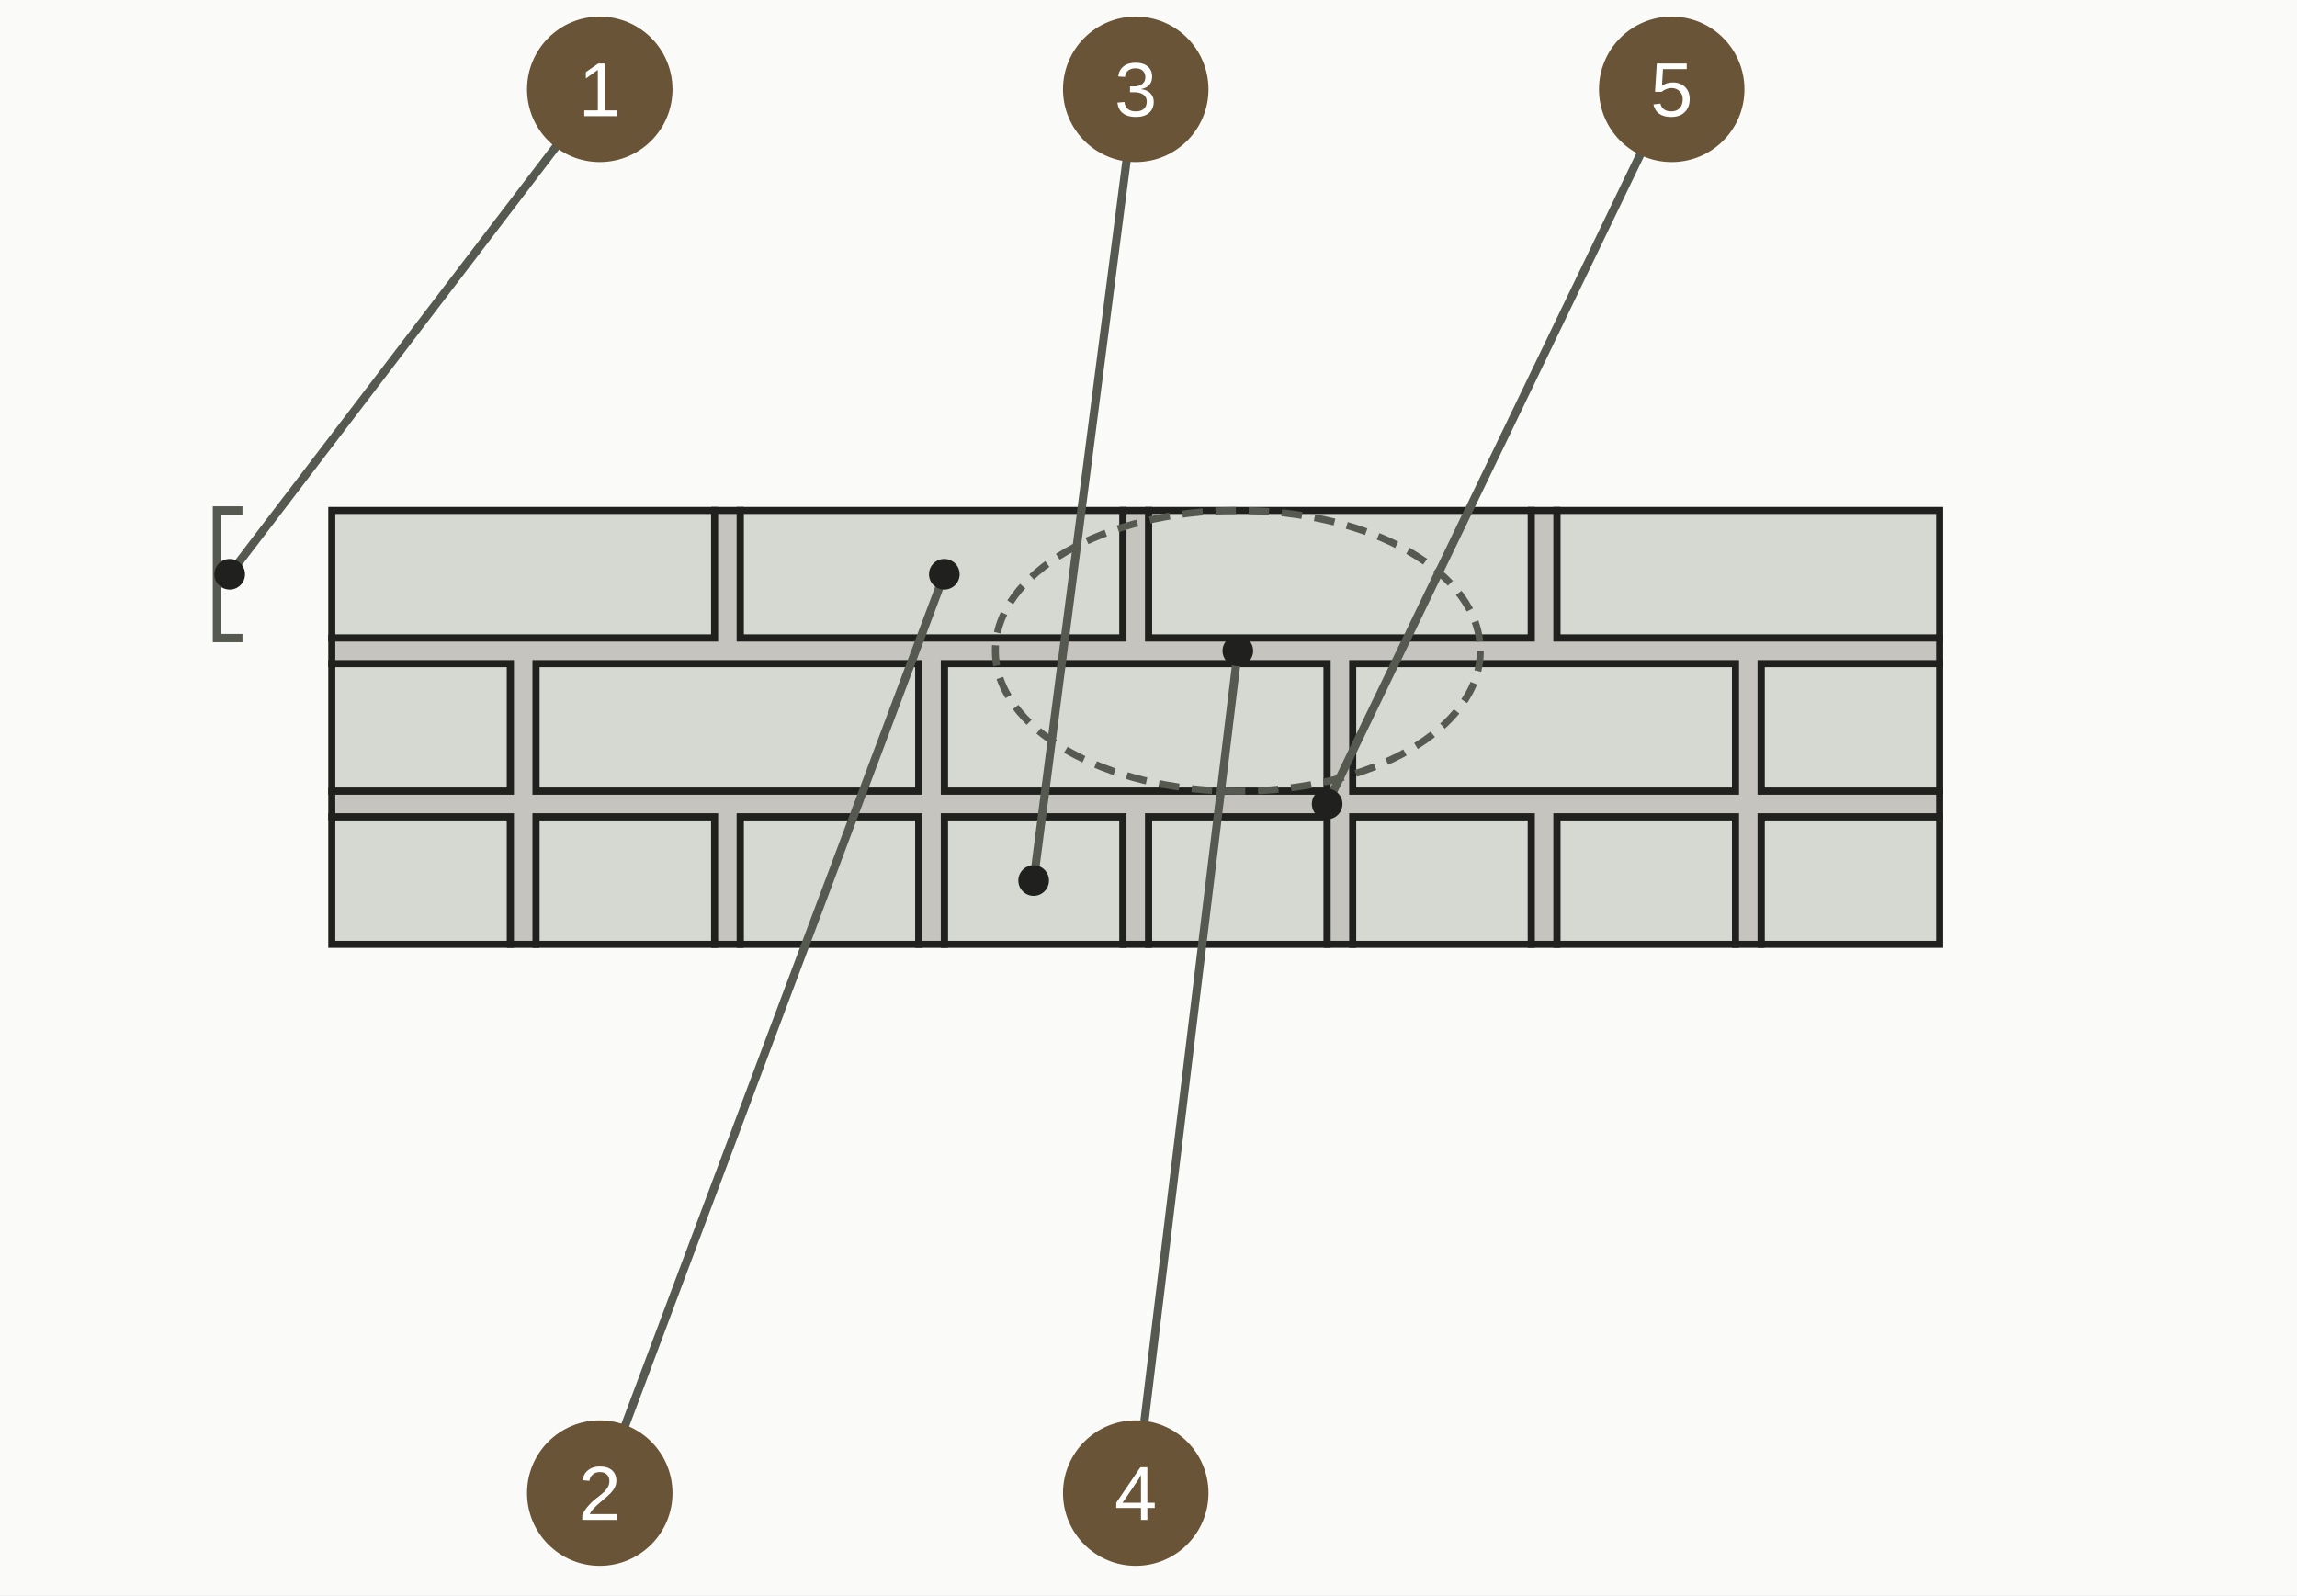
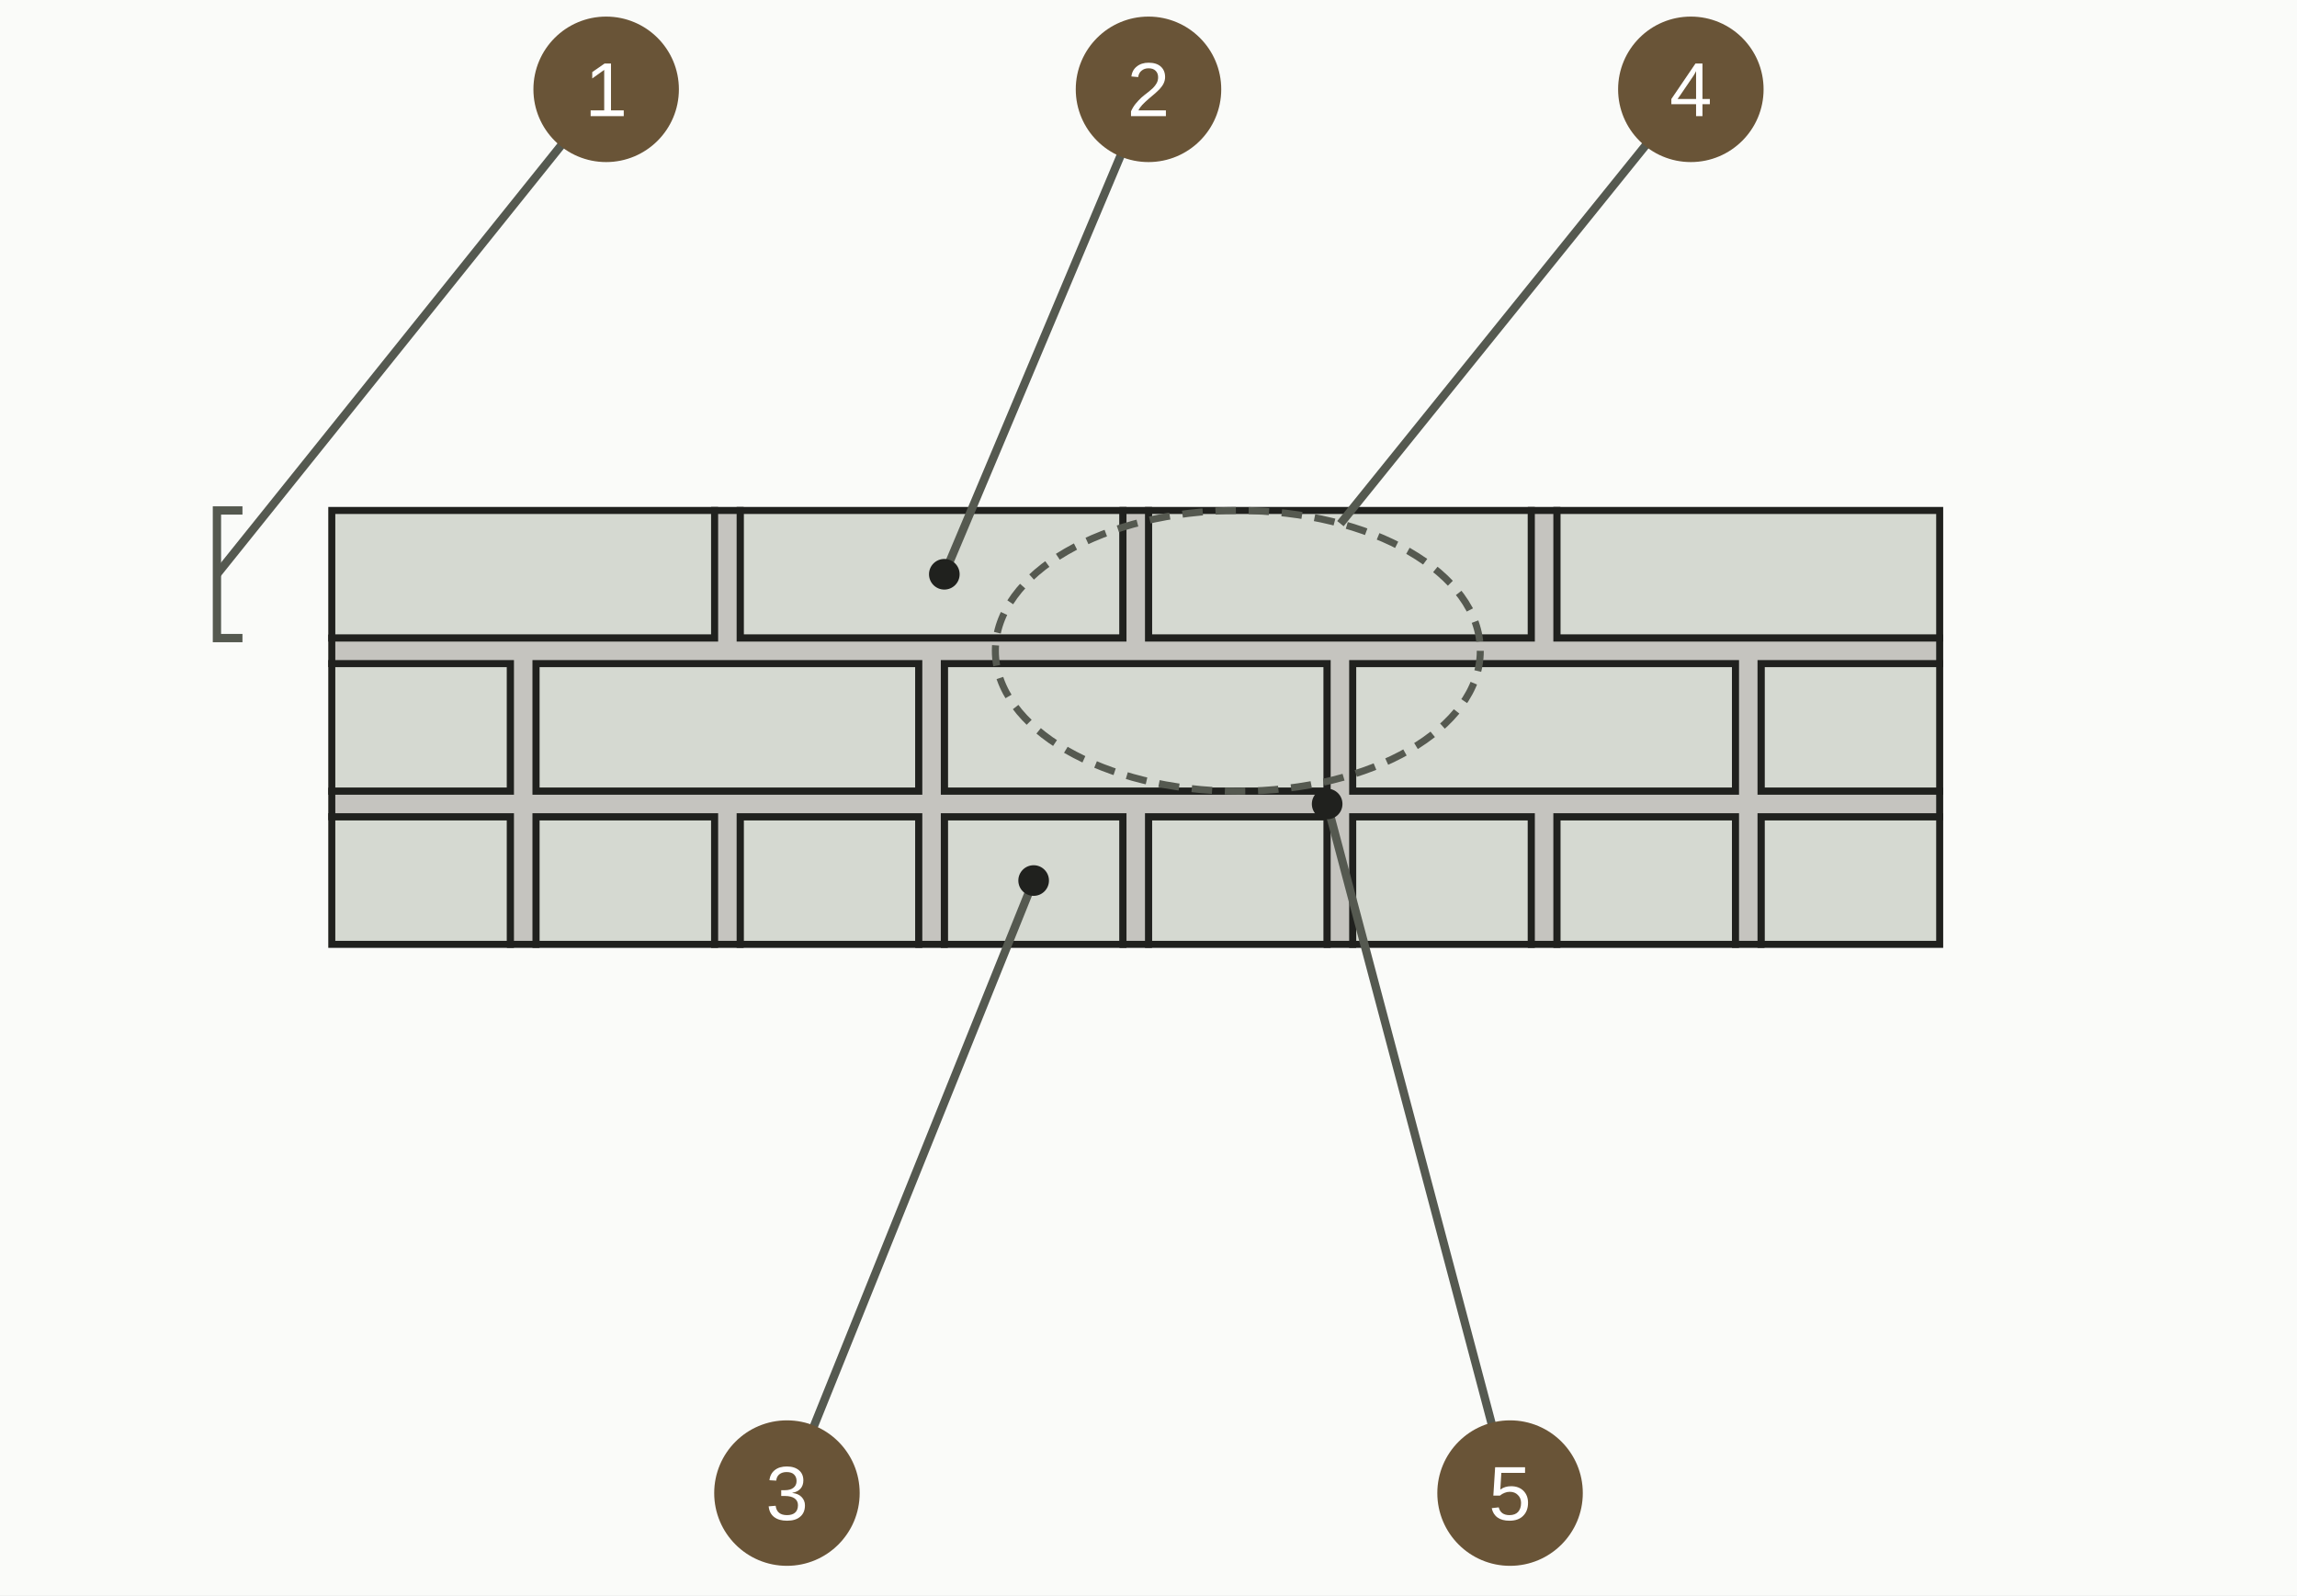
<svg xmlns="http://www.w3.org/2000/svg" viewBox="0 0 180 125" role="img">
  <defs>
    <pattern id="murvaerk-0-mur" width="9" height="5" patternUnits="userSpaceOnUse">
      <rect width="9" height="5" fill="#e6e9e2" />
      <path d="M0 0H9 M0 2.5H9 M2 0V2.5 M7 2.5V5" stroke="#a1a79d" stroke-width=".22" fill="none" />
    </pattern>
    <pattern id="murvaerk-0-uld" width="5" height="6" patternUnits="userSpaceOnUse">
      <rect width="5" height="6" fill="#ece3cc" />
      <path d="M0 6L2.5 0L5 6" stroke="#a89a76" stroke-width=".25" fill="none" />
    </pattern>
    <pattern id="murvaerk-0-tilfoejet" width="4" height="4" patternUnits="userSpaceOnUse">
      <rect width="4" height="4" fill="#eddcba" />
      <path d="M0 4L4 0" stroke="#806747" stroke-width=".28" />
    </pattern>
  </defs>
  <rect width="180" height="125" fill="#fafbf9" />
  <path d="M26.000,40.000 L26.000,50.000 L56.000,50.000 L56.000,40.000Z" fill="#d5d9d1" fill-rule="evenodd" stroke="#20211e" stroke-width=".55" />
  <path d="M58.000,40.000 L58.000,50.000 L88.000,50.000 L88.000,40.000Z" fill="#d5d9d1" fill-rule="evenodd" stroke="#20211e" stroke-width=".55" />
  <path d="M90.000,40.000 L90.000,50.000 L120.000,50.000 L120.000,40.000Z" fill="#d5d9d1" fill-rule="evenodd" stroke="#20211e" stroke-width=".55" />
  <path d="M122.000,40.000 L122.000,50.000 L152.000,50.000 L152.000,40.000Z" fill="#d5d9d1" fill-rule="evenodd" stroke="#20211e" stroke-width=".55" />
  <path d="M26.000,52.000 L26.000,62.000 L40.000,62.000 L40.000,52.000Z" fill="#d5d9d1" fill-rule="evenodd" stroke="#20211e" stroke-width=".55" />
  <path d="M42.000,52.000 L42.000,62.000 L72.000,62.000 L72.000,52.000Z" fill="#d5d9d1" fill-rule="evenodd" stroke="#20211e" stroke-width=".55" />
  <path d="M74.000,52.000 L74.000,62.000 L104.000,62.000 L104.000,52.000Z" fill="#d5d9d1" fill-rule="evenodd" stroke="#20211e" stroke-width=".55" />
  <path d="M106.000,52.000 L106.000,62.000 L136.000,62.000 L136.000,52.000Z" fill="#d5d9d1" fill-rule="evenodd" stroke="#20211e" stroke-width=".55" />
  <path d="M138.000,52.000 L138.000,62.000 L152.000,62.000 L152.000,52.000Z" fill="#d5d9d1" fill-rule="evenodd" stroke="#20211e" stroke-width=".55" />
  <path d="M26.000,64.000 L26.000,74.000 L40.000,74.000 L40.000,64.000Z" fill="#d5d9d1" fill-rule="evenodd" stroke="#20211e" stroke-width=".55" />
  <path d="M42.000,64.000 L42.000,74.000 L56.000,74.000 L56.000,64.000Z" fill="#d5d9d1" fill-rule="evenodd" stroke="#20211e" stroke-width=".55" />
  <path d="M58.000,64.000 L58.000,74.000 L72.000,74.000 L72.000,64.000Z" fill="#d5d9d1" fill-rule="evenodd" stroke="#20211e" stroke-width=".55" />
  <path d="M74.000,64.000 L74.000,74.000 L88.000,74.000 L88.000,64.000Z" fill="#d5d9d1" fill-rule="evenodd" stroke="#20211e" stroke-width=".55" />
  <path d="M90.000,64.000 L90.000,74.000 L104.000,74.000 L104.000,64.000Z" fill="#d5d9d1" fill-rule="evenodd" stroke="#20211e" stroke-width=".55" />
  <path d="M106.000,64.000 L106.000,74.000 L120.000,74.000 L120.000,64.000Z" fill="#d5d9d1" fill-rule="evenodd" stroke="#20211e" stroke-width=".55" />
  <path d="M122.000,64.000 L122.000,74.000 L136.000,74.000 L136.000,64.000Z" fill="#d5d9d1" fill-rule="evenodd" stroke="#20211e" stroke-width=".55" />
  <path d="M138.000,64.000 L138.000,74.000 L152.000,74.000 L152.000,64.000Z" fill="#d5d9d1" fill-rule="evenodd" stroke="#20211e" stroke-width=".55" />
  <path d="M40.000,52.000 L40.000,62.000 L26.000,62.000 L26.000,64.000 L40.000,64.000 L40.000,74.000 L42.000,74.000 L42.000,64.000 L56.000,64.000 L56.000,74.000 L58.000,74.000 L58.000,64.000 L72.000,64.000 L72.000,74.000 L74.000,74.000 L74.000,64.000 L88.000,64.000 L88.000,74.000 L90.000,74.000 L90.000,64.000 L104.000,64.000 L104.000,74.000 L106.000,74.000 L106.000,64.000 L120.000,64.000 L120.000,74.000 L122.000,74.000 L122.000,64.000 L136.000,64.000 L136.000,74.000 L138.000,74.000 L138.000,64.000 L152.000,64.000 L152.000,62.000 L138.000,62.000 L138.000,52.000 L152.000,52.000 L152.000,50.000 L122.000,50.000 L122.000,40.000 L120.000,40.000 L120.000,50.000 L90.000,50.000 L90.000,40.000 L88.000,40.000 L88.000,50.000 L58.000,50.000 L58.000,40.000 L56.000,40.000 L56.000,50.000 L26.000,50.000 L26.000,52.000Z M74.000,52.000 L104.000,52.000 L104.000,62.000 L74.000,62.000Z M42.000,52.000 L72.000,52.000 L72.000,62.000 L42.000,62.000Z M106.000,52.000 L136.000,52.000 L136.000,62.000 L106.000,62.000Z" fill="#c5c4bf" fill-rule="evenodd" stroke="#20211e" stroke-width=".55" />
  <path d="M19 40h-2v10h2" fill="none" stroke="#555950" stroke-width=".65" />
  <g>
-     <path d="M47.0 7 L18 45" fill="none" stroke="#555950" stroke-width=".65" />
-     <circle cx="18" cy="45" r="1.2" fill="#20211e" />
-     <circle cx="47.0" cy="7" r="5.7" fill="#695437" />
-     <text x="47.0" y="9.1" text-anchor="middle" fill="white" font-size="6" font-family="Arial,sans-serif">1</text>
+     <path d="M47.5 7 L17 45" fill="none" stroke="#555950" stroke-width=".65" />
+     <circle cx="47.5" cy="7" r="5.7" fill="#695437" />
+     <text x="47.5" y="9.1" text-anchor="middle" fill="white" font-size="6" font-family="Arial,sans-serif">1</text>
  </g>
  <g>
-     <path d="M47.0 117 L74 45" fill="none" stroke="#555950" stroke-width=".65" />
+     <path d="M90.0 7 L74 45" fill="none" stroke="#555950" stroke-width=".65" />
    <circle cx="74" cy="45" r="1.2" fill="#20211e" />
-     <circle cx="47.0" cy="117" r="5.7" fill="#695437" />
-     <text x="47.0" y="119.1" text-anchor="middle" fill="white" font-size="6" font-family="Arial,sans-serif">2</text>
+     <circle cx="90.0" cy="7" r="5.7" fill="#695437" />
+     <text x="90.0" y="9.1" text-anchor="middle" fill="white" font-size="6" font-family="Arial,sans-serif">2</text>
  </g>
  <g>
-     <path d="M89.0 7 L81 69" fill="none" stroke="#555950" stroke-width=".65" />
+     <path d="M61.667 117 L81 69" fill="none" stroke="#555950" stroke-width=".65" />
    <circle cx="81" cy="69" r="1.2" fill="#20211e" />
-     <circle cx="89.0" cy="7" r="5.7" fill="#695437" />
-     <text x="89.0" y="9.1" text-anchor="middle" fill="white" font-size="6" font-family="Arial,sans-serif">3</text>
+     <circle cx="61.667" cy="117" r="5.7" fill="#695437" />
+     <text x="61.667" y="119.1" text-anchor="middle" fill="white" font-size="6" font-family="Arial,sans-serif">3</text>
  </g>
  <ellipse cx="97" cy="51" rx="19" ry="11" fill="none" stroke="#555950" stroke-width=".55" stroke-dasharray="1.6 1" />
  <g>
-     <path d="M89.0 117 L97 51" fill="none" stroke="#555950" stroke-width=".65" />
-     <circle cx="97" cy="51" r="1.2" fill="#20211e" />
-     <circle cx="89.0" cy="117" r="5.7" fill="#695437" />
-     <text x="89.0" y="119.1" text-anchor="middle" fill="white" font-size="6" font-family="Arial,sans-serif">4</text>
+     <path d="M132.5 7 L105.041 41.034" fill="none" stroke="#555950" stroke-width=".65" />
+     <circle cx="132.5" cy="7" r="5.7" fill="#695437" />
+     <text x="132.5" y="9.1" text-anchor="middle" fill="white" font-size="6" font-family="Arial,sans-serif">4</text>
  </g>
  <g>
-     <path d="M131.0 7 L104 63" fill="none" stroke="#555950" stroke-width=".65" />
+     <path d="M118.333 117 L104 63" fill="none" stroke="#555950" stroke-width=".65" />
    <circle cx="104" cy="63" r="1.2" fill="#20211e" />
-     <circle cx="131.0" cy="7" r="5.7" fill="#695437" />
-     <text x="131.0" y="9.1" text-anchor="middle" fill="white" font-size="6" font-family="Arial,sans-serif">5</text>
+     <circle cx="118.333" cy="117" r="5.7" fill="#695437" />
+     <text x="118.333" y="119.1" text-anchor="middle" fill="white" font-size="6" font-family="Arial,sans-serif">5</text>
  </g>
</svg>
